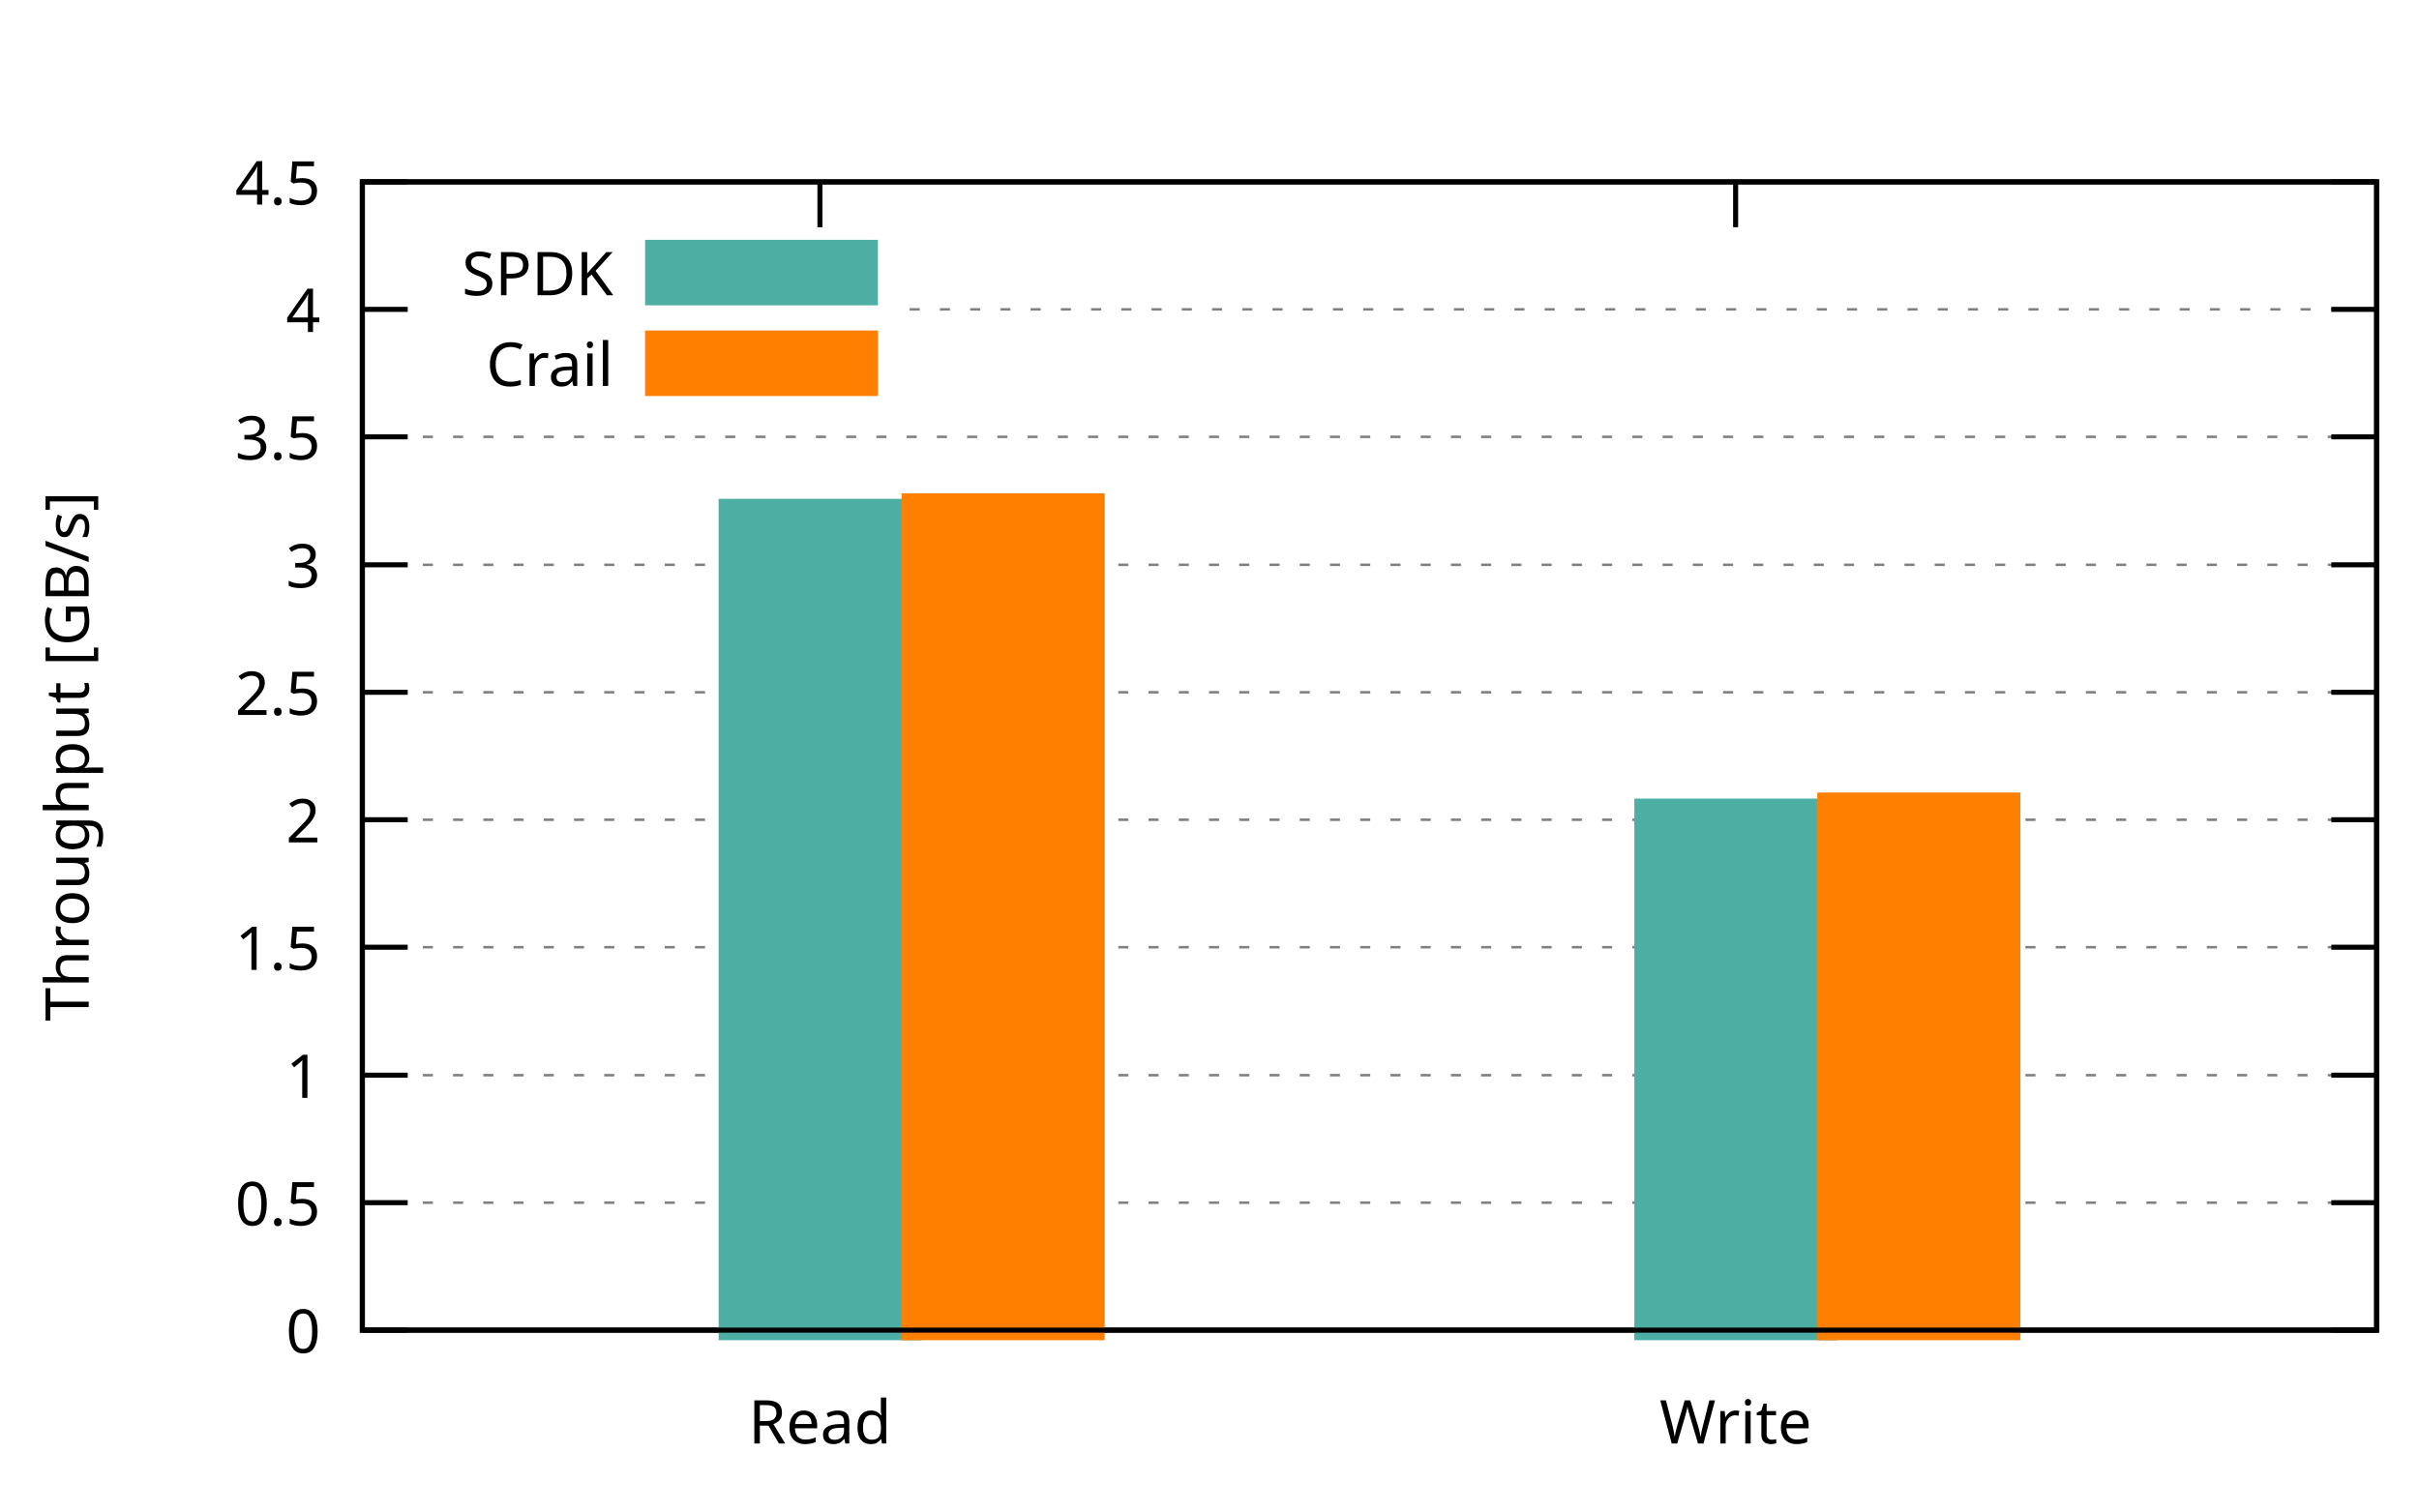
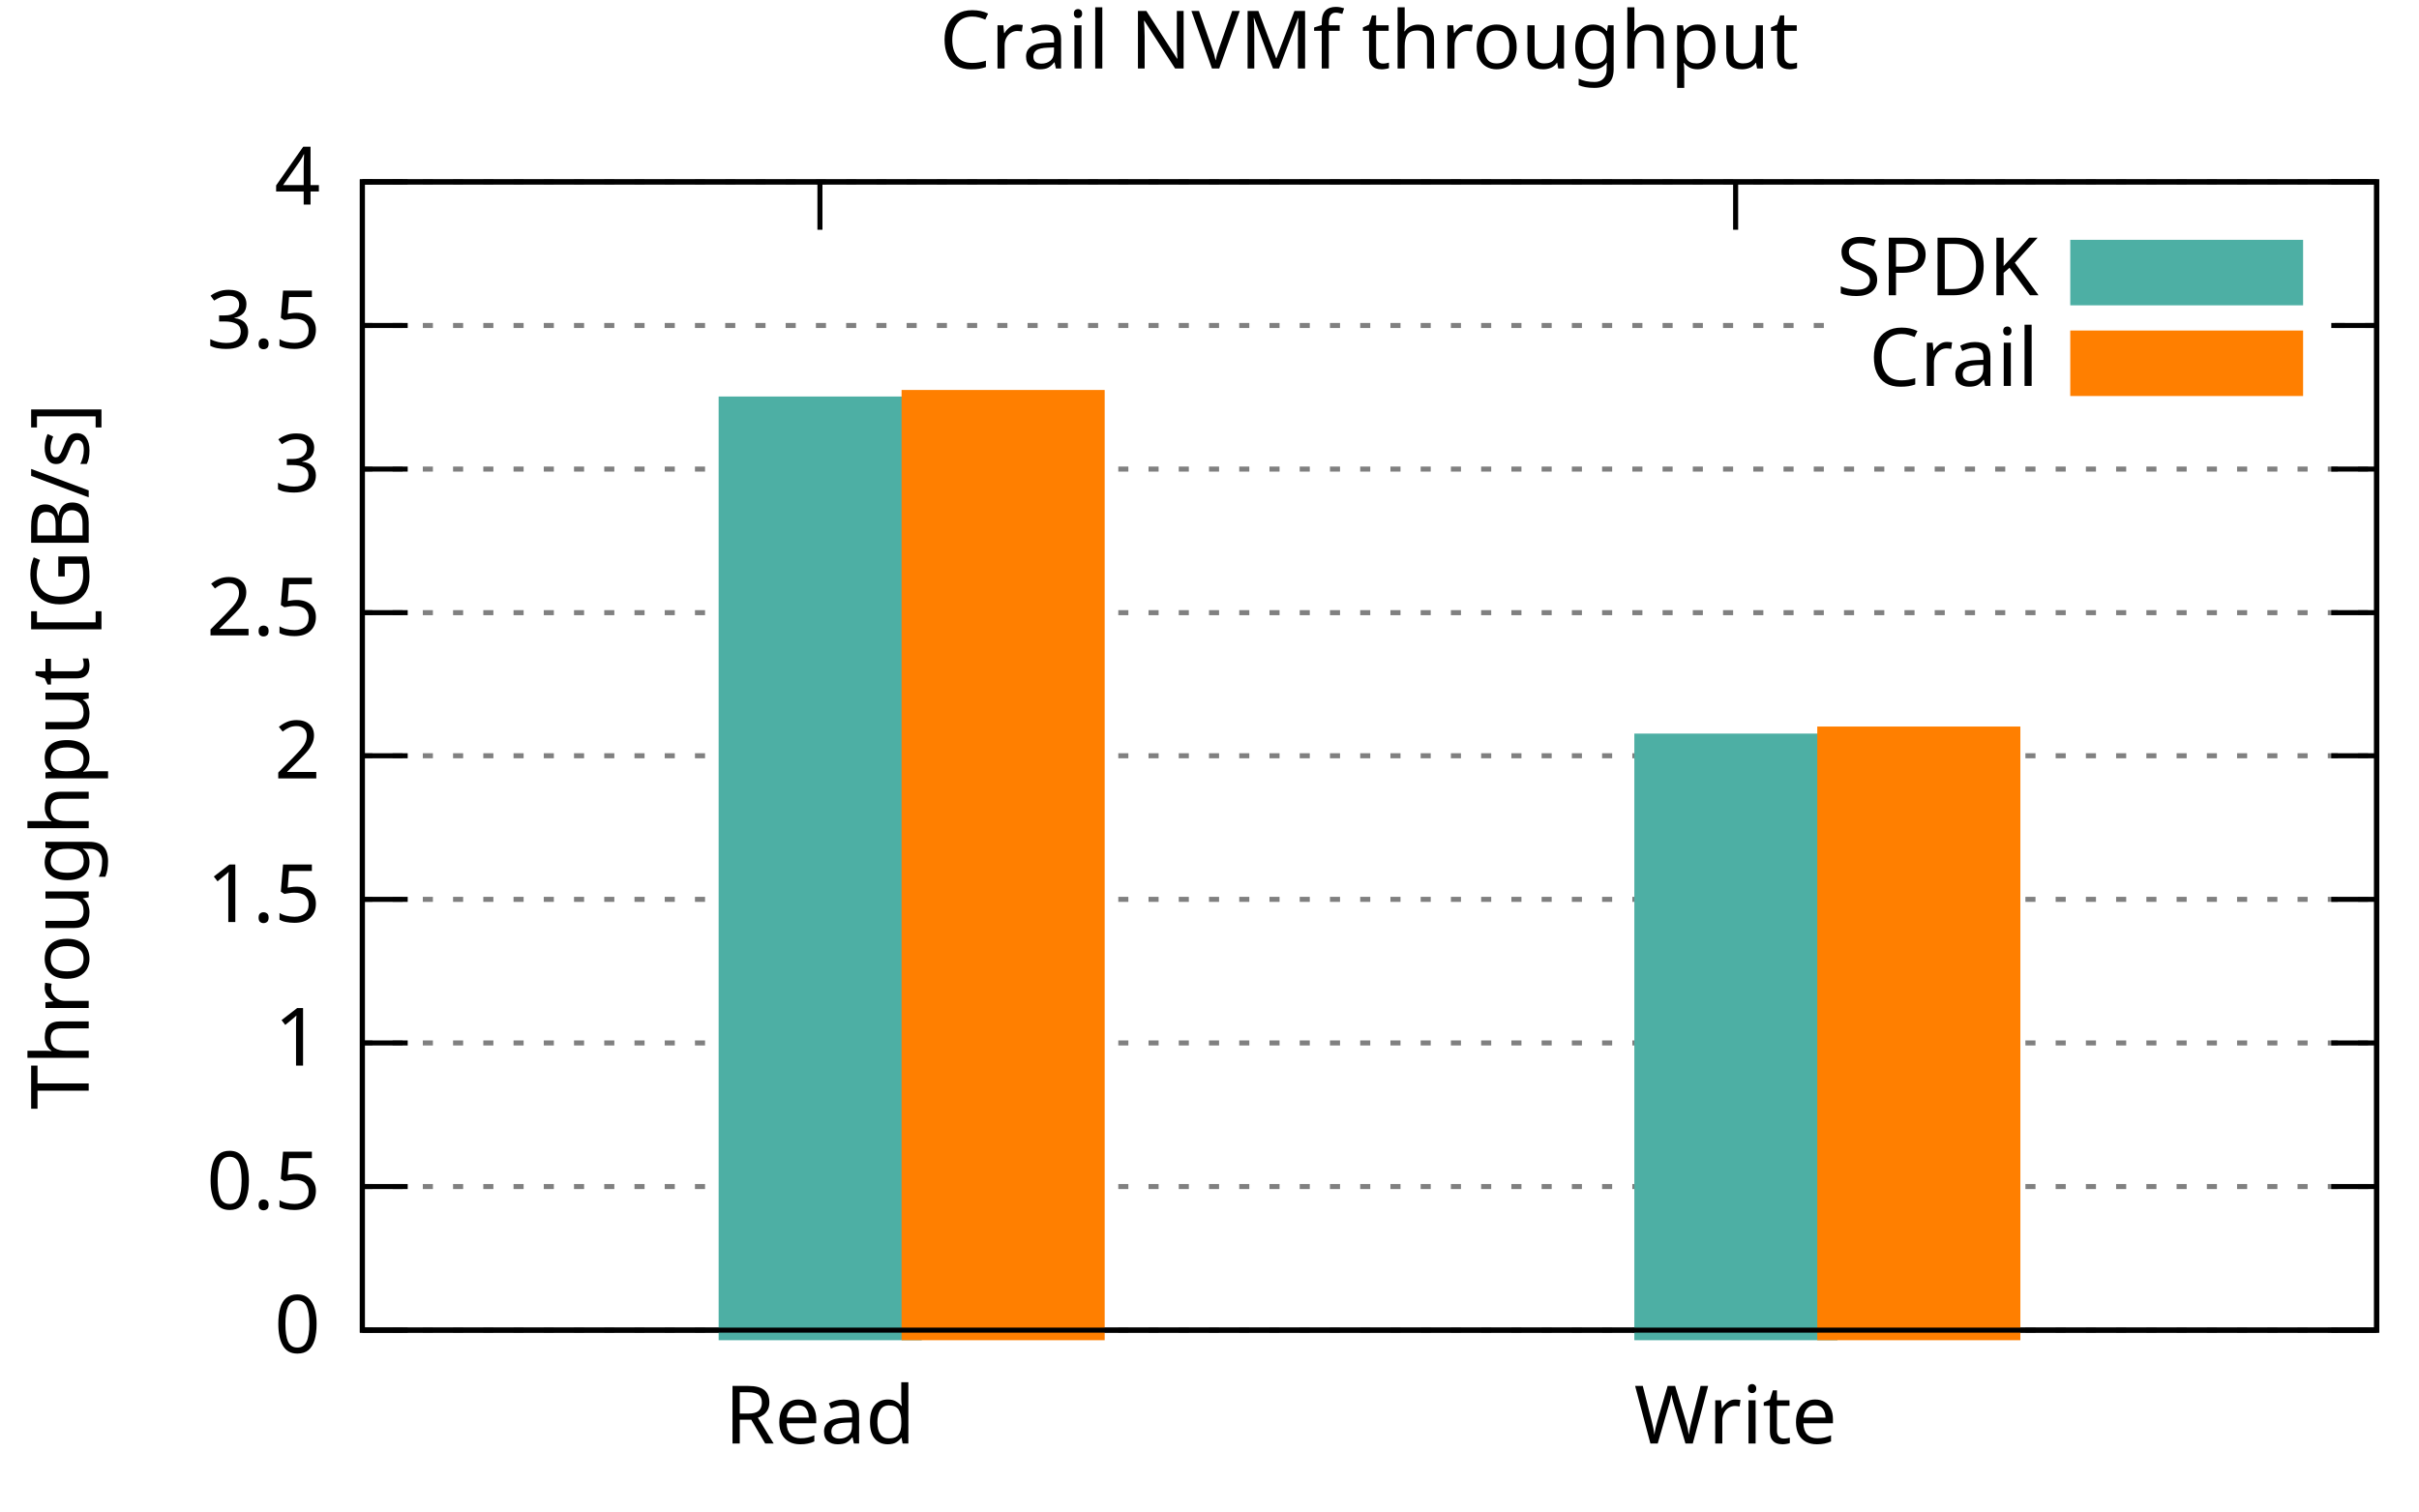
<svg xmlns="http://www.w3.org/2000/svg" xmlns:xlink="http://www.w3.org/1999/xlink" width="480" height="300" viewBox="0 0 480 300">
  <g id="gnuplot_canvas">
    <rect x="0" y="0" width="480" height="300" fill="none" />
    <defs>
      <circle id="gpDot" r="0.5" stroke-width="0.5" />
      <path id="gpPt0" stroke-width="0.222" stroke="currentColor" d="M-1,0 h2 M0,-1 v2" />
      <path id="gpPt1" stroke-width="0.222" stroke="currentColor" d="M-1,-1 L1,1 M1,-1 L-1,1" />
      <path id="gpPt2" stroke-width="0.222" stroke="currentColor" d="M-1,0 L1,0 M0,-1 L0,1 M-1,-1 L1,1 M-1,1 L1,-1" />
      <rect id="gpPt3" stroke-width="0.222" stroke="currentColor" x="-1" y="-1" width="2" height="2" />
      <rect id="gpPt4" stroke-width="0.222" stroke="currentColor" fill="currentColor" x="-1" y="-1" width="2" height="2" />
      <circle id="gpPt5" stroke-width="0.222" stroke="currentColor" cx="0" cy="0" r="1" />
      <use xlink:href="#gpPt5" id="gpPt6" fill="currentColor" stroke="none" />
      <path id="gpPt7" stroke-width="0.222" stroke="currentColor" d="M0,-1.33 L-1.33,0.67 L1.33,0.67 z" />
      <use xlink:href="#gpPt7" id="gpPt8" fill="currentColor" stroke="none" />
      <use xlink:href="#gpPt7" id="gpPt9" stroke="currentColor" transform="rotate(180)" />
      <use xlink:href="#gpPt9" id="gpPt10" fill="currentColor" stroke="none" />
      <use xlink:href="#gpPt3" id="gpPt11" stroke="currentColor" transform="rotate(45)" />
      <use xlink:href="#gpPt11" id="gpPt12" fill="currentColor" stroke="none" />
-       <path id="gpPt13" stroke-width="0.222" stroke="currentColor" d="M0,1.330 L1.265,0.411 L0.782,-1.067 L-0.782,-1.076 L-1.265,0.411 z" />
-       <use xlink:href="#gpPt13" id="gpPt14" fill="currentColor" stroke="none" />
-       <filter id="textbox" filterUnits="objectBoundingBox" x="0" y="0" height="1" width="1">
-         <feFlood flood-color="white" flood-opacity="1" result="bgnd" />
-         <feComposite in="SourceGraphic" in2="bgnd" operator="atop" />
-       </filter>
-       <filter id="greybox" filterUnits="objectBoundingBox" x="0" y="0" height="1" width="1">
-         <feFlood flood-color="lightgrey" flood-opacity="1" result="grey" />
-         <feComposite in="SourceGraphic" in2="grey" operator="atop" />
-       </filter>
    </defs>
-     <g fill="none" color="white" stroke="currentColor" stroke-width="1.00" stroke-linecap="butt" stroke-linejoin="miter">
+     <g style="fill:none; color:white; stroke:currentColor; stroke-width:1.00; stroke-linecap:butt; stroke-linejoin:miter">
</g>
-     <g fill="none" color="black" stroke="currentColor" stroke-width="1.00" stroke-linecap="butt" stroke-linejoin="miter">
+     <g style="fill:none; color:black; stroke:currentColor; stroke-width:1.00; stroke-linecap:butt; stroke-linejoin:miter">
</g>
-     <g fill="none" color="black" stroke="black" stroke-width="0.50" stroke-linecap="butt" stroke-linejoin="miter">
- </g>
-     <g fill="none" color="gray" stroke="currentColor" stroke-width="0.50" stroke-linecap="butt" stroke-linejoin="miter">
-       <path stroke="gray" stroke-dasharray="2,4" class="gridline" d="M71.9,264.0 L471.6,264.0  " />
+     <g style="fill:none; color:gray; stroke:currentColor; stroke-width:1.00; stroke-linecap:butt; stroke-linejoin:miter">
+       <path stroke="gray" stroke-dasharray=" 2,4" class="gridline" d="M71.9,264.0 L471.6,264.0  h0.01" />
    </g>
-     <g fill="none" color="gray" stroke="gray" stroke-width="1.00" stroke-linecap="butt" stroke-linejoin="miter">
- </g>
-     <g fill="none" color="black" stroke="currentColor" stroke-width="1.00" stroke-linecap="butt" stroke-linejoin="miter">
-       <path stroke="black" d="M71.9,264.0 L80.9,264.0 M471.6,264.0 L462.6,264.0  " />
-       <g transform="translate(63.6,268.5)" stroke="none" fill="black" font-family="Times-Roman" font-size="12.00" text-anchor="end">
-         <text>
-           <tspan font-family="Times-Roman"> 0</tspan>
-         </text>
+     <g style="fill:none; color:black; stroke:currentColor; stroke-width:1.00; stroke-linecap:butt; stroke-linejoin:miter">
+       <path stroke="black" d="M71.9,264.0 L80.9,264.0 M471.6,264.0 L462.6,264.0  h0.01" />
+       <g transform="translate(63.6,268.5)" style="stroke:none; fill:black; font-family:Times-Roman; font-size:12.00pt; text-anchor:end">
+         <text> 0</text>
      </g>
    </g>
-     <g fill="none" color="black" stroke="currentColor" stroke-width="1.00" stroke-linecap="butt" stroke-linejoin="miter">
- </g>
-     <g fill="none" color="black" stroke="black" stroke-width="0.50" stroke-linecap="butt" stroke-linejoin="miter">
- </g>
-     <g fill="none" color="gray" stroke="currentColor" stroke-width="0.50" stroke-linecap="butt" stroke-linejoin="miter">
-       <path stroke="gray" stroke-dasharray="2,4" class="gridline" d="M71.9,238.7 L471.6,238.7  " />
+     <g style="fill:none; color:gray; stroke:currentColor; stroke-width:1.00; stroke-linecap:butt; stroke-linejoin:miter">
+       <path stroke="gray" stroke-dasharray=" 2,4" class="gridline" d="M71.9,235.5 L471.6,235.5  h0.01" />
    </g>
-     <g fill="none" color="gray" stroke="gray" stroke-width="1.00" stroke-linecap="butt" stroke-linejoin="miter">
- </g>
-     <g fill="none" color="black" stroke="currentColor" stroke-width="1.00" stroke-linecap="butt" stroke-linejoin="miter">
-       <path stroke="black" d="M71.9,238.7 L80.9,238.7 M471.6,238.7 L462.6,238.7  " />
-       <g transform="translate(63.6,243.2)" stroke="none" fill="black" font-family="Times-Roman" font-size="12.00" text-anchor="end">
-         <text>
-           <tspan font-family="Times-Roman"> 0.5</tspan>
-         </text>
+     <g style="fill:none; color:black; stroke:currentColor; stroke-width:1.00; stroke-linecap:butt; stroke-linejoin:miter">
+       <path stroke="black" d="M71.9,235.5 L80.9,235.5 M471.6,235.5 L462.6,235.5  h0.01" />
+       <g transform="translate(63.6,240.0)" style="stroke:none; fill:black; font-family:Times-Roman; font-size:12.00pt; text-anchor:end">
+         <text> 0.5</text>
      </g>
    </g>
-     <g fill="none" color="black" stroke="currentColor" stroke-width="1.00" stroke-linecap="butt" stroke-linejoin="miter">
- </g>
-     <g fill="none" color="black" stroke="black" stroke-width="0.50" stroke-linecap="butt" stroke-linejoin="miter">
- </g>
-     <g fill="none" color="gray" stroke="currentColor" stroke-width="0.50" stroke-linecap="butt" stroke-linejoin="miter">
-       <path stroke="gray" stroke-dasharray="2,4" class="gridline" d="M71.9,213.4 L471.6,213.4  " />
+     <g style="fill:none; color:gray; stroke:currentColor; stroke-width:1.00; stroke-linecap:butt; stroke-linejoin:miter">
+       <path stroke="gray" stroke-dasharray=" 2,4" class="gridline" d="M71.9,207.0 L471.6,207.0  h0.01" />
    </g>
-     <g fill="none" color="gray" stroke="gray" stroke-width="1.00" stroke-linecap="butt" stroke-linejoin="miter">
- </g>
-     <g fill="none" color="black" stroke="currentColor" stroke-width="1.00" stroke-linecap="butt" stroke-linejoin="miter">
-       <path stroke="black" d="M71.9,213.4 L80.9,213.4 M471.6,213.4 L462.6,213.4  " />
-       <g transform="translate(63.6,217.9)" stroke="none" fill="black" font-family="Times-Roman" font-size="12.00" text-anchor="end">
-         <text>
-           <tspan font-family="Times-Roman"> 1</tspan>
-         </text>
+     <g style="fill:none; color:black; stroke:currentColor; stroke-width:1.00; stroke-linecap:butt; stroke-linejoin:miter">
+       <path stroke="black" d="M71.9,207.0 L80.9,207.0 M471.6,207.0 L462.6,207.0  h0.01" />
+       <g transform="translate(63.6,211.5)" style="stroke:none; fill:black; font-family:Times-Roman; font-size:12.00pt; text-anchor:end">
+         <text> 1</text>
      </g>
    </g>
-     <g fill="none" color="black" stroke="currentColor" stroke-width="1.00" stroke-linecap="butt" stroke-linejoin="miter">
- </g>
-     <g fill="none" color="black" stroke="black" stroke-width="0.50" stroke-linecap="butt" stroke-linejoin="miter">
- </g>
-     <g fill="none" color="gray" stroke="currentColor" stroke-width="0.50" stroke-linecap="butt" stroke-linejoin="miter">
-       <path stroke="gray" stroke-dasharray="2,4" class="gridline" d="M71.9,188.0 L471.6,188.0  " />
+     <g style="fill:none; color:gray; stroke:currentColor; stroke-width:1.00; stroke-linecap:butt; stroke-linejoin:miter">
+       <path stroke="gray" stroke-dasharray=" 2,4" class="gridline" d="M71.9,178.5 L471.6,178.5  h0.01" />
    </g>
-     <g fill="none" color="gray" stroke="gray" stroke-width="1.00" stroke-linecap="butt" stroke-linejoin="miter">
- </g>
-     <g fill="none" color="black" stroke="currentColor" stroke-width="1.00" stroke-linecap="butt" stroke-linejoin="miter">
-       <path stroke="black" d="M71.9,188.0 L80.9,188.0 M471.6,188.0 L462.6,188.0  " />
-       <g transform="translate(63.6,192.5)" stroke="none" fill="black" font-family="Times-Roman" font-size="12.00" text-anchor="end">
-         <text>
-           <tspan font-family="Times-Roman"> 1.5</tspan>
-         </text>
+     <g style="fill:none; color:black; stroke:currentColor; stroke-width:1.00; stroke-linecap:butt; stroke-linejoin:miter">
+       <path stroke="black" d="M71.9,178.5 L80.9,178.5 M471.6,178.5 L462.6,178.5  h0.01" />
+       <g transform="translate(63.6,183.0)" style="stroke:none; fill:black; font-family:Times-Roman; font-size:12.00pt; text-anchor:end">
+         <text> 1.5</text>
      </g>
    </g>
-     <g fill="none" color="black" stroke="currentColor" stroke-width="1.00" stroke-linecap="butt" stroke-linejoin="miter">
- </g>
-     <g fill="none" color="black" stroke="black" stroke-width="0.50" stroke-linecap="butt" stroke-linejoin="miter">
- </g>
-     <g fill="none" color="gray" stroke="currentColor" stroke-width="0.50" stroke-linecap="butt" stroke-linejoin="miter">
-       <path stroke="gray" stroke-dasharray="2,4" class="gridline" d="M71.9,162.7 L471.6,162.7  " />
+     <g style="fill:none; color:gray; stroke:currentColor; stroke-width:1.00; stroke-linecap:butt; stroke-linejoin:miter">
+       <path stroke="gray" stroke-dasharray=" 2,4" class="gridline" d="M71.9,150.0 L471.6,150.0  h0.01" />
    </g>
-     <g fill="none" color="gray" stroke="gray" stroke-width="1.00" stroke-linecap="butt" stroke-linejoin="miter">
- </g>
-     <g fill="none" color="black" stroke="currentColor" stroke-width="1.00" stroke-linecap="butt" stroke-linejoin="miter">
-       <path stroke="black" d="M71.9,162.7 L80.9,162.7 M471.6,162.7 L462.6,162.7  " />
-       <g transform="translate(63.6,167.2)" stroke="none" fill="black" font-family="Times-Roman" font-size="12.00" text-anchor="end">
-         <text>
-           <tspan font-family="Times-Roman"> 2</tspan>
-         </text>
+     <g style="fill:none; color:black; stroke:currentColor; stroke-width:1.00; stroke-linecap:butt; stroke-linejoin:miter">
+       <path stroke="black" d="M71.9,150.0 L80.9,150.0 M471.6,150.0 L462.6,150.0  h0.01" />
+       <g transform="translate(63.6,154.5)" style="stroke:none; fill:black; font-family:Times-Roman; font-size:12.00pt; text-anchor:end">
+         <text> 2</text>
      </g>
    </g>
-     <g fill="none" color="black" stroke="currentColor" stroke-width="1.00" stroke-linecap="butt" stroke-linejoin="miter">
- </g>
-     <g fill="none" color="black" stroke="black" stroke-width="0.50" stroke-linecap="butt" stroke-linejoin="miter">
- </g>
-     <g fill="none" color="gray" stroke="currentColor" stroke-width="0.50" stroke-linecap="butt" stroke-linejoin="miter">
-       <path stroke="gray" stroke-dasharray="2,4" class="gridline" d="M71.9,137.4 L471.6,137.4  " />
+     <g style="fill:none; color:gray; stroke:currentColor; stroke-width:1.00; stroke-linecap:butt; stroke-linejoin:miter">
+       <path stroke="gray" stroke-dasharray=" 2,4" class="gridline" d="M71.9,121.6 L471.6,121.6  h0.01" />
    </g>
-     <g fill="none" color="gray" stroke="gray" stroke-width="1.00" stroke-linecap="butt" stroke-linejoin="miter">
- </g>
-     <g fill="none" color="black" stroke="currentColor" stroke-width="1.00" stroke-linecap="butt" stroke-linejoin="miter">
-       <path stroke="black" d="M71.9,137.4 L80.9,137.4 M471.6,137.4 L462.6,137.4  " />
-       <g transform="translate(63.6,141.9)" stroke="none" fill="black" font-family="Times-Roman" font-size="12.00" text-anchor="end">
-         <text>
-           <tspan font-family="Times-Roman"> 2.5</tspan>
-         </text>
+     <g style="fill:none; color:black; stroke:currentColor; stroke-width:1.00; stroke-linecap:butt; stroke-linejoin:miter">
+       <path stroke="black" d="M71.9,121.6 L80.9,121.6 M471.6,121.6 L462.6,121.6  h0.01" />
+       <g transform="translate(63.6,126.1)" style="stroke:none; fill:black; font-family:Times-Roman; font-size:12.00pt; text-anchor:end">
+         <text> 2.5</text>
      </g>
    </g>
-     <g fill="none" color="black" stroke="currentColor" stroke-width="1.00" stroke-linecap="butt" stroke-linejoin="miter">
- </g>
-     <g fill="none" color="black" stroke="black" stroke-width="0.50" stroke-linecap="butt" stroke-linejoin="miter">
- </g>
-     <g fill="none" color="gray" stroke="currentColor" stroke-width="0.50" stroke-linecap="butt" stroke-linejoin="miter">
-       <path stroke="gray" stroke-dasharray="2,4" class="gridline" d="M71.9,112.1 L471.6,112.1  " />
+     <g style="fill:none; color:gray; stroke:currentColor; stroke-width:1.00; stroke-linecap:butt; stroke-linejoin:miter">
+       <path stroke="gray" stroke-dasharray=" 2,4" class="gridline" d="M71.9,93.1 L471.6,93.1  h0.01" />
    </g>
-     <g fill="none" color="gray" stroke="gray" stroke-width="1.00" stroke-linecap="butt" stroke-linejoin="miter">
- </g>
-     <g fill="none" color="black" stroke="currentColor" stroke-width="1.00" stroke-linecap="butt" stroke-linejoin="miter">
-       <path stroke="black" d="M71.9,112.1 L80.9,112.1 M471.6,112.1 L462.6,112.1  " />
-       <g transform="translate(63.6,116.6)" stroke="none" fill="black" font-family="Times-Roman" font-size="12.00" text-anchor="end">
-         <text>
-           <tspan font-family="Times-Roman"> 3</tspan>
-         </text>
+     <g style="fill:none; color:black; stroke:currentColor; stroke-width:1.00; stroke-linecap:butt; stroke-linejoin:miter">
+       <path stroke="black" d="M71.9,93.1 L80.9,93.1 M471.6,93.1 L462.6,93.1  h0.01" />
+       <g transform="translate(63.6,97.6)" style="stroke:none; fill:black; font-family:Times-Roman; font-size:12.00pt; text-anchor:end">
+         <text> 3</text>
      </g>
    </g>
-     <g fill="none" color="black" stroke="currentColor" stroke-width="1.00" stroke-linecap="butt" stroke-linejoin="miter">
- </g>
-     <g fill="none" color="black" stroke="black" stroke-width="0.50" stroke-linecap="butt" stroke-linejoin="miter">
- </g>
-     <g fill="none" color="gray" stroke="currentColor" stroke-width="0.50" stroke-linecap="butt" stroke-linejoin="miter">
-       <path stroke="gray" stroke-dasharray="2,4" class="gridline" d="M71.9,86.7 L471.6,86.7  " />
+     <g style="fill:none; color:gray; stroke:currentColor; stroke-width:1.00; stroke-linecap:butt; stroke-linejoin:miter">
+       <path stroke="gray" stroke-dasharray=" 2,4" class="gridline" d="M71.9,64.6 L363.0,64.6 M463.3,64.6 L471.6,64.6  h0.01" />
    </g>
-     <g fill="none" color="gray" stroke="gray" stroke-width="1.00" stroke-linecap="butt" stroke-linejoin="miter">
- </g>
-     <g fill="none" color="black" stroke="currentColor" stroke-width="1.00" stroke-linecap="butt" stroke-linejoin="miter">
-       <path stroke="black" d="M71.9,86.7 L80.9,86.7 M471.6,86.7 L462.6,86.7  " />
-       <g transform="translate(63.6,91.2)" stroke="none" fill="black" font-family="Times-Roman" font-size="12.00" text-anchor="end">
-         <text>
-           <tspan font-family="Times-Roman"> 3.5</tspan>
-         </text>
+     <g style="fill:none; color:black; stroke:currentColor; stroke-width:1.00; stroke-linecap:butt; stroke-linejoin:miter">
+       <path stroke="black" d="M71.9,64.6 L80.9,64.6 M471.6,64.6 L462.6,64.6  h0.01" />
+       <g transform="translate(63.6,69.1)" style="stroke:none; fill:black; font-family:Times-Roman; font-size:12.00pt; text-anchor:end">
+         <text> 3.5</text>
      </g>
    </g>
-     <g fill="none" color="black" stroke="currentColor" stroke-width="1.00" stroke-linecap="butt" stroke-linejoin="miter">
- </g>
-     <g fill="none" color="black" stroke="black" stroke-width="0.50" stroke-linecap="butt" stroke-linejoin="miter">
- </g>
-     <g fill="none" color="gray" stroke="currentColor" stroke-width="0.50" stroke-linecap="butt" stroke-linejoin="miter">
-       <path stroke="gray" stroke-dasharray="2,4" class="gridline" d="M71.9,61.4 L80.2,61.4 M180.5,61.4 L471.6,61.4  " />
+     <g style="fill:none; color:gray; stroke:currentColor; stroke-width:1.00; stroke-linecap:butt; stroke-linejoin:miter">
+       <path stroke="gray" stroke-dasharray=" 2,4" class="gridline" d="M71.9,36.1 L471.6,36.1  h0.01" />
    </g>
-     <g fill="none" color="gray" stroke="gray" stroke-width="1.00" stroke-linecap="butt" stroke-linejoin="miter">
- </g>
-     <g fill="none" color="black" stroke="currentColor" stroke-width="1.00" stroke-linecap="butt" stroke-linejoin="miter">
-       <path stroke="black" d="M71.9,61.4 L80.9,61.4 M471.6,61.4 L462.6,61.4  " />
-       <g transform="translate(63.6,65.9)" stroke="none" fill="black" font-family="Times-Roman" font-size="12.00" text-anchor="end">
-         <text>
-           <tspan font-family="Times-Roman"> 4</tspan>
-         </text>
+     <g style="fill:none; color:black; stroke:currentColor; stroke-width:1.00; stroke-linecap:butt; stroke-linejoin:miter">
+       <path stroke="black" d="M71.9,36.1 L80.9,36.1 M471.6,36.1 L462.6,36.1  h0.01" />
+       <g transform="translate(63.6,40.6)" style="stroke:none; fill:black; font-family:Times-Roman; font-size:12.00pt; text-anchor:end">
+         <text> 4</text>
+       </g>
+       <path stroke="black" d="M162.7,264.0 L162.7,255.0 M162.7,36.1 L162.7,45.1  h0.01" />
+       <g transform="translate(162.7,286.5)" style="stroke:none; fill:black; font-family:Times-Roman; font-size:12.00pt; text-anchor:middle">
+         <text>Read</text>
+       </g>
+       <path stroke="black" d="M344.4,264.0 L344.4,255.0 M344.4,36.1 L344.4,45.1  h0.01" />
+       <g transform="translate(344.4,286.5)" style="stroke:none; fill:black; font-family:Times-Roman; font-size:12.00pt; text-anchor:middle">
+         <text>Write</text>
+       </g>
+       <path stroke="black" d="M71.9,36.1 L71.9,264.0 L471.6,264.0 L471.6,36.1 L71.9,36.1 Z  h0.01" />
+       <g transform="translate(17.6,150.1) rotate(270)" style="stroke:none; fill:black; font-family:Times-Roman; font-size:12.00pt; text-anchor:middle">
+         <text>Throughput [GB/s]</text>
+       </g>
+       <g transform="translate(271.7,13.6)" style="stroke:none; fill:black; font-family:Times-Roman; font-size:12.00pt; text-anchor:middle">
+         <text>Crail NVMf throughput</text>
      </g>
    </g>
-     <g fill="none" color="black" stroke="currentColor" stroke-width="1.00" stroke-linecap="butt" stroke-linejoin="miter">
+     <g id="gnuplot_plot_1">
+       <g style="fill:none; color:white; stroke:black; stroke-width:4.00; stroke-linecap:butt; stroke-linejoin:miter">
</g>
-     <g fill="none" color="black" stroke="black" stroke-width="0.50" stroke-linecap="butt" stroke-linejoin="miter">
- </g>
-     <g fill="none" color="gray" stroke="currentColor" stroke-width="0.50" stroke-linecap="butt" stroke-linejoin="miter">
-       <path stroke="gray" stroke-dasharray="2,4" class="gridline" d="M71.9,36.1 L471.6,36.1  " />
-     </g>
-     <g fill="none" color="gray" stroke="gray" stroke-width="1.00" stroke-linecap="butt" stroke-linejoin="miter">
- </g>
-     <g fill="none" color="black" stroke="currentColor" stroke-width="1.00" stroke-linecap="butt" stroke-linejoin="miter">
-       <path stroke="black" d="M71.9,36.1 L80.9,36.1 M471.6,36.1 L462.6,36.1  " />
-       <g transform="translate(63.6,40.6)" stroke="none" fill="black" font-family="Times-Roman" font-size="12.00" text-anchor="end">
-         <text>
-           <tspan font-family="Times-Roman"> 4.5</tspan>
-         </text>
-       </g>
-     </g>
-     <g fill="none" color="black" stroke="currentColor" stroke-width="1.00" stroke-linecap="butt" stroke-linejoin="miter">
-       <path stroke="black" d="M162.7,264.0 L162.7,255.0 M162.7,36.1 L162.7,45.1  " />
-       <g transform="translate(162.7,286.5)" stroke="none" fill="black" font-family="Times-Roman" font-size="12.00" text-anchor="middle">
-         <text>
-           <tspan font-family="Times-Roman">Read</tspan>
-         </text>
-       </g>
-     </g>
-     <g fill="none" color="black" stroke="currentColor" stroke-width="1.00" stroke-linecap="butt" stroke-linejoin="miter">
-       <path stroke="black" d="M344.4,264.0 L344.4,255.0 M344.4,36.1 L344.4,45.1  " />
-       <g transform="translate(344.4,286.5)" stroke="none" fill="black" font-family="Times-Roman" font-size="12.00" text-anchor="middle">
-         <text>
-           <tspan font-family="Times-Roman">Write</tspan>
-         </text>
-       </g>
-     </g>
-     <g fill="none" color="black" stroke="currentColor" stroke-width="1.00" stroke-linecap="butt" stroke-linejoin="miter">
- </g>
-     <g fill="none" color="black" stroke="currentColor" stroke-width="1.00" stroke-linecap="butt" stroke-linejoin="miter">
-       <path stroke="black" d="M71.9,36.1 L71.9,264.0 L471.6,264.0 L471.6,36.1 L71.9,36.1 Z  " />
-     </g>
-     <g fill="none" color="black" stroke="currentColor" stroke-width="1.00" stroke-linecap="butt" stroke-linejoin="miter">
-       <g transform="translate(17.6,150.1) rotate(270)" stroke="none" fill="black" font-family="Times-Roman" font-size="12.00" text-anchor="middle">
-         <text>
-           <tspan font-family="Times-Roman">Throughput [GB/s]</tspan>
-         </text>
-       </g>
-     </g>
-     <g fill="none" color="black" stroke="currentColor" stroke-width="1.00" stroke-linecap="butt" stroke-linejoin="miter">
- </g>
-     <g id="gnuplot_plot_1">
-       <g fill="none" color="white" stroke="currentColor" stroke-width="4.00" stroke-linecap="butt" stroke-linejoin="miter">
- </g>
-       <g fill="none" color="black" stroke="currentColor" stroke-width="4.00" stroke-linecap="butt" stroke-linejoin="miter">
-         <g transform="translate(121.7,58.6)" stroke="none" fill="black" font-family="Times-Roman" font-size="12.00" text-anchor="end">
-           <text>
-             <tspan font-family="Times-Roman">SPDK</tspan>
-           </text>
+       <g style="fill:none; color:red; stroke:currentColor; stroke-width:4.00; stroke-linecap:butt; stroke-linejoin:miter">
+         <g transform="translate(404.5,58.6)" style="stroke:none; fill:black; font-family:Times-Roman; font-size:12.00pt; text-anchor:end">
+           <text>SPDK</text>
        </g>
-       </g>
-       <g fill="none" color="black" stroke="currentColor" stroke-width="4.00" stroke-linecap="butt" stroke-linejoin="miter">
-         <g stroke="none" shape-rendering="crispEdges">
-           <polygon fill="rgb( 77, 175, 164)" points="130.0,58.6 172.2,58.6 172.2,49.6 130.0,49.6 " />
+         <g style="stroke:none; shape-rendering:crispEdges">
+           <polygon fill="rgb( 77, 175, 164)" points="412.8,58.6 455.0,58.6 455.0,49.6 412.8,49.6 " />
        </g>
-         <path stroke="rgb( 77, 175, 164)" d="M130.0,58.6 L172.2,58.6 L172.2,49.6 L130.0,49.6 L130.0,58.6 Z  " />
-       </g>
-       <g fill="none" color="black" stroke="currentColor" stroke-width="4.00" stroke-linecap="butt" stroke-linejoin="miter">
-         <g stroke="none" shape-rendering="crispEdges">
-           <polygon fill="rgb( 77, 175, 164)" points="144.6,264.0 181.0,264.0 181.0,100.9 144.6,100.9 " />
+         <path stroke="rgb( 77, 175, 164)" d="M412.8,58.6 L455.0,58.6 L455.0,49.6 L412.8,49.6 L412.8,58.6 Z  h0.01" />
+         <g style="stroke:none; shape-rendering:crispEdges">
+           <polygon fill="rgb( 77, 175, 164)" points="144.6,264.0 181.0,264.0 181.0,80.6 144.6,80.6 " />
        </g>
-         <path stroke="rgb( 77, 175, 164)" d="M144.6,264.0 L144.6,101.0 L180.9,101.0 L180.9,264.0 L144.6,264.0 Z  " />
-         <g stroke="none" shape-rendering="crispEdges">
-           <polygon fill="rgb( 77, 175, 164)" points="326.3,264.0 362.7,264.0 362.7,160.4 326.3,160.4 " />
+         <path stroke="rgb( 77, 175, 164)" d="M144.6,264.0 L144.6,80.7 L180.9,80.7 L180.9,264.0 L144.6,264.0 Z  h0.01" />
+         <g style="stroke:none; shape-rendering:crispEdges">
+           <polygon fill="rgb( 77, 175, 164)" points="326.3,264.0 362.7,264.0 362.7,147.5 326.3,147.5 " />
        </g>
-         <path stroke="rgb( 77, 175, 164)" d="M326.3,264.0 L326.3,160.5 L362.6,160.5 L362.6,264.0 L326.3,264.0 Z  " />
+         <path stroke="rgb( 77, 175, 164)" d="M326.3,264.0 L326.3,147.6 L362.6,147.6 L362.6,264.0 L326.3,264.0 Z  h0.01" />
      </g>
    </g>
    <g id="gnuplot_plot_2">
-       <g fill="none" color="black" stroke="currentColor" stroke-width="4.00" stroke-linecap="butt" stroke-linejoin="miter">
-         <g transform="translate(121.7,76.6)" stroke="none" fill="black" font-family="Times-Roman" font-size="12.00" text-anchor="end">
-           <text>
-             <tspan font-family="Times-Roman">Crail</tspan>
-           </text>
+       <g style="fill:none; color:green; stroke:currentColor; stroke-width:4.00; stroke-linecap:butt; stroke-linejoin:miter">
+         <g transform="translate(404.5,76.6)" style="stroke:none; fill:black; font-family:Times-Roman; font-size:12.00pt; text-anchor:end">
+           <text>Crail</text>
        </g>
-       </g>
-       <g fill="none" color="black" stroke="currentColor" stroke-width="4.00" stroke-linecap="butt" stroke-linejoin="miter">
-         <g stroke="none" shape-rendering="crispEdges">
-           <polygon fill="rgb(255, 127,   0)" points="130.0,76.6 172.2,76.6 172.2,67.6 130.0,67.6 " />
+         <g style="stroke:none; shape-rendering:crispEdges">
+           <polygon fill="rgb(255, 127,   0)" points="412.8,76.6 455.0,76.6 455.0,67.6 412.8,67.6 " />
        </g>
-         <path stroke="rgb(255, 127,   0)" d="M130.0,76.6 L172.2,76.6 L172.2,67.6 L130.0,67.6 L130.0,76.6 Z  " />
-       </g>
-       <g fill="none" color="black" stroke="currentColor" stroke-width="4.00" stroke-linecap="butt" stroke-linejoin="miter">
-         <g stroke="none" shape-rendering="crispEdges">
-           <polygon fill="rgb(255, 127,   0)" points="180.9,264.0 217.3,264.0 217.3,99.8 180.9,99.8 " />
+         <path stroke="rgb(255, 127,   0)" d="M412.8,76.6 L455.0,76.6 L455.0,67.6 L412.8,67.6 L412.8,76.6 Z  h0.01" />
+         <g style="stroke:none; shape-rendering:crispEdges">
+           <polygon fill="rgb(255, 127,   0)" points="180.9,264.0 217.3,264.0 217.3,79.3 180.9,79.3 " />
        </g>
-         <path stroke="rgb(255, 127,   0)" d="M180.9,264.0 L180.9,99.9 L217.2,99.9 L217.2,264.0 L180.9,264.0 Z  " />
-         <g stroke="none" shape-rendering="crispEdges">
-           <polygon fill="rgb(255, 127,   0)" points="362.6,264.0 399.0,264.0 399.0,159.2 362.6,159.2 " />
+         <path stroke="rgb(255, 127,   0)" d="M180.9,264.0 L180.9,79.4 L217.2,79.4 L217.2,264.0 L180.9,264.0 Z  h0.01" />
+         <g style="stroke:none; shape-rendering:crispEdges">
+           <polygon fill="rgb(255, 127,   0)" points="362.6,264.0 399.0,264.0 399.0,146.1 362.6,146.1 " />
        </g>
-         <path stroke="rgb(255, 127,   0)" d="M362.6,264.0 L362.6,159.3 L398.9,159.3 L398.9,264.0 L362.6,264.0 Z  " />
+         <path stroke="rgb(255, 127,   0)" d="M362.6,264.0 L362.6,146.2 L398.9,146.2 L398.9,264.0 L362.6,264.0 Z  h0.01" />
      </g>
    </g>
-     <g fill="none" color="white" stroke="rgb(255, 127,   0)" stroke-width="2.00" stroke-linecap="butt" stroke-linejoin="miter">
+     <g style="fill:none; color:white; stroke:rgb(255, 127,   0); stroke-width:1.00; stroke-linecap:butt; stroke-linejoin:miter">
</g>
-     <g fill="none" color="black" stroke="currentColor" stroke-width="2.00" stroke-linecap="butt" stroke-linejoin="miter">
- </g>
-     <g fill="none" color="black" stroke="black" stroke-width="1.00" stroke-linecap="butt" stroke-linejoin="miter">
- </g>
-     <g fill="none" color="black" stroke="currentColor" stroke-width="1.00" stroke-linecap="butt" stroke-linejoin="miter">
-       <path stroke="black" d="M71.9,36.1 L71.9,264.0 L471.6,264.0 L471.6,36.1 L71.9,36.1 Z  " />
+     <g style="fill:none; color:black; stroke:currentColor; stroke-width:1.00; stroke-linecap:butt; stroke-linejoin:miter">
+       <path stroke="black" d="M71.9,36.1 L71.9,264.0 L471.6,264.0 L471.6,36.1 L71.9,36.1 Z  h0.01" />
    </g>
-     <g fill="none" color="black" stroke="currentColor" stroke-width="1.00" stroke-linecap="butt" stroke-linejoin="miter">
- </g>
  </g>
</svg>
